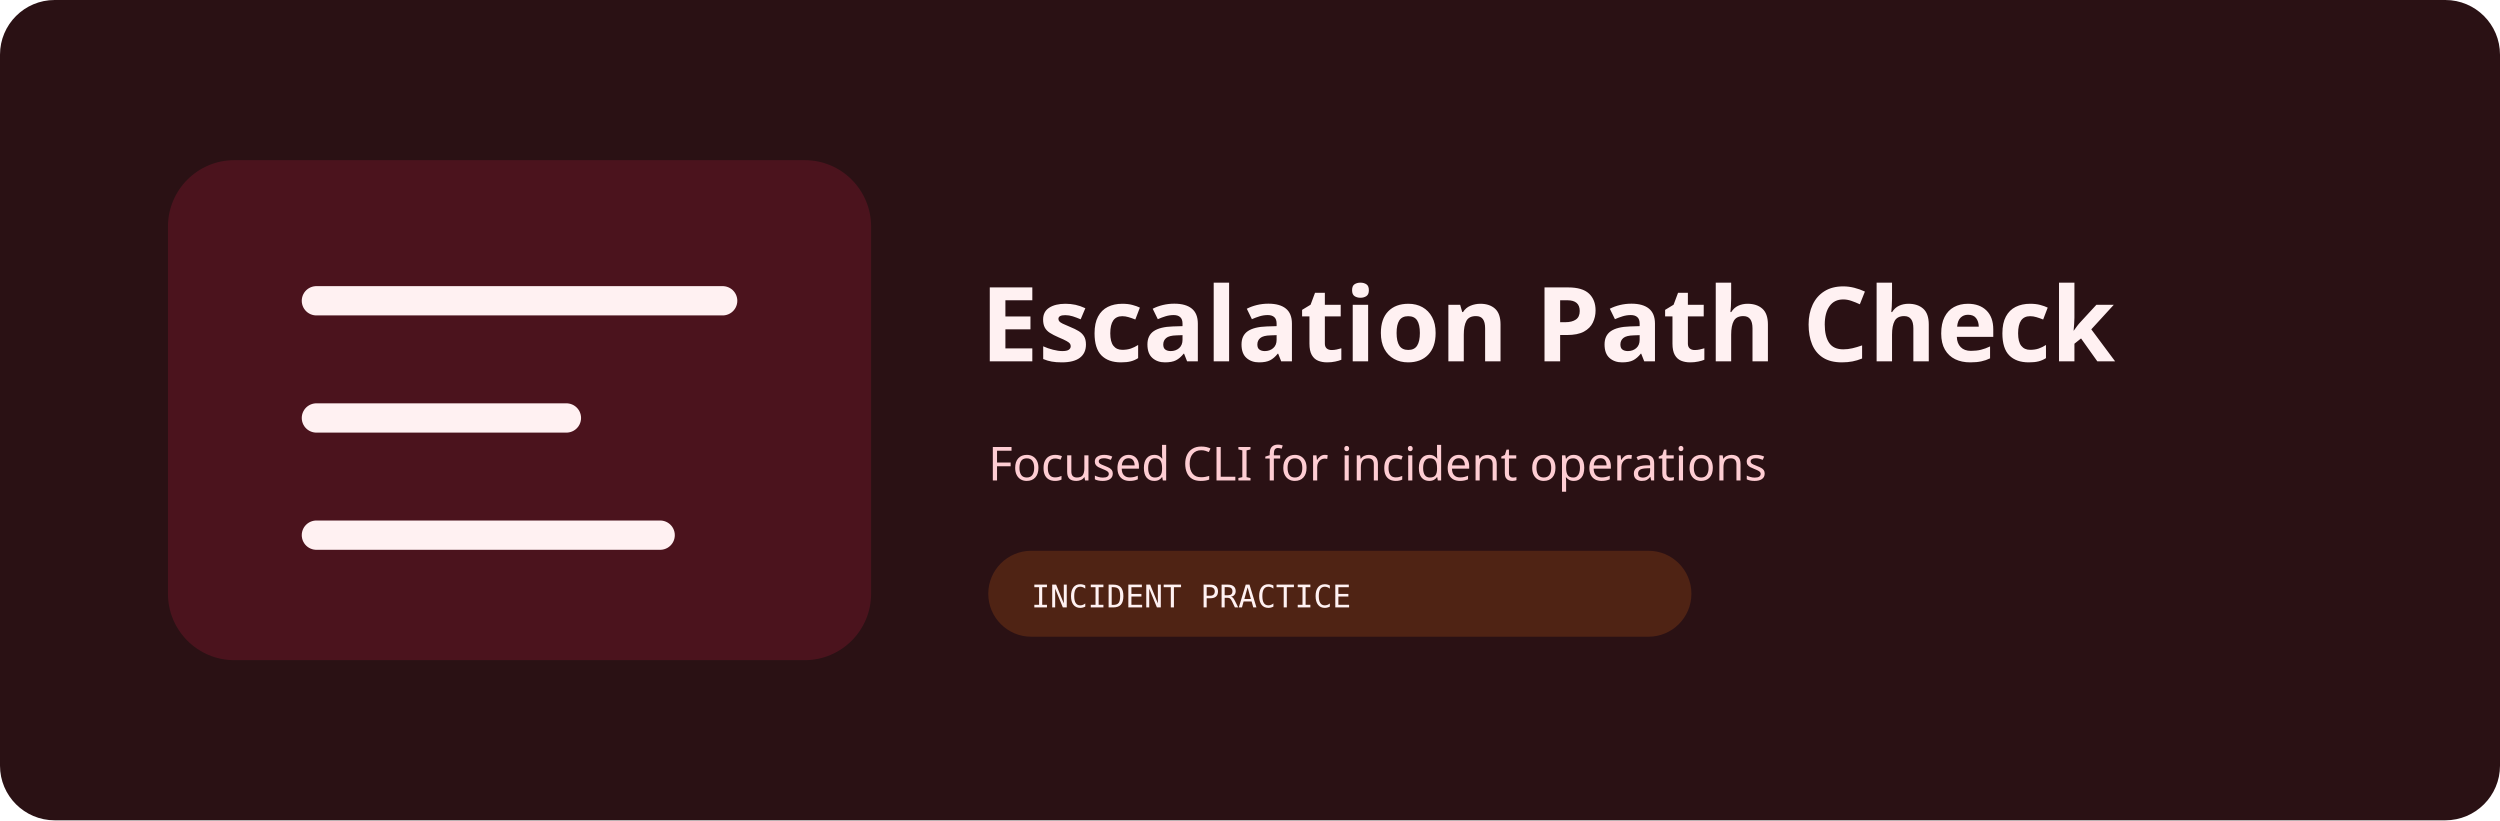
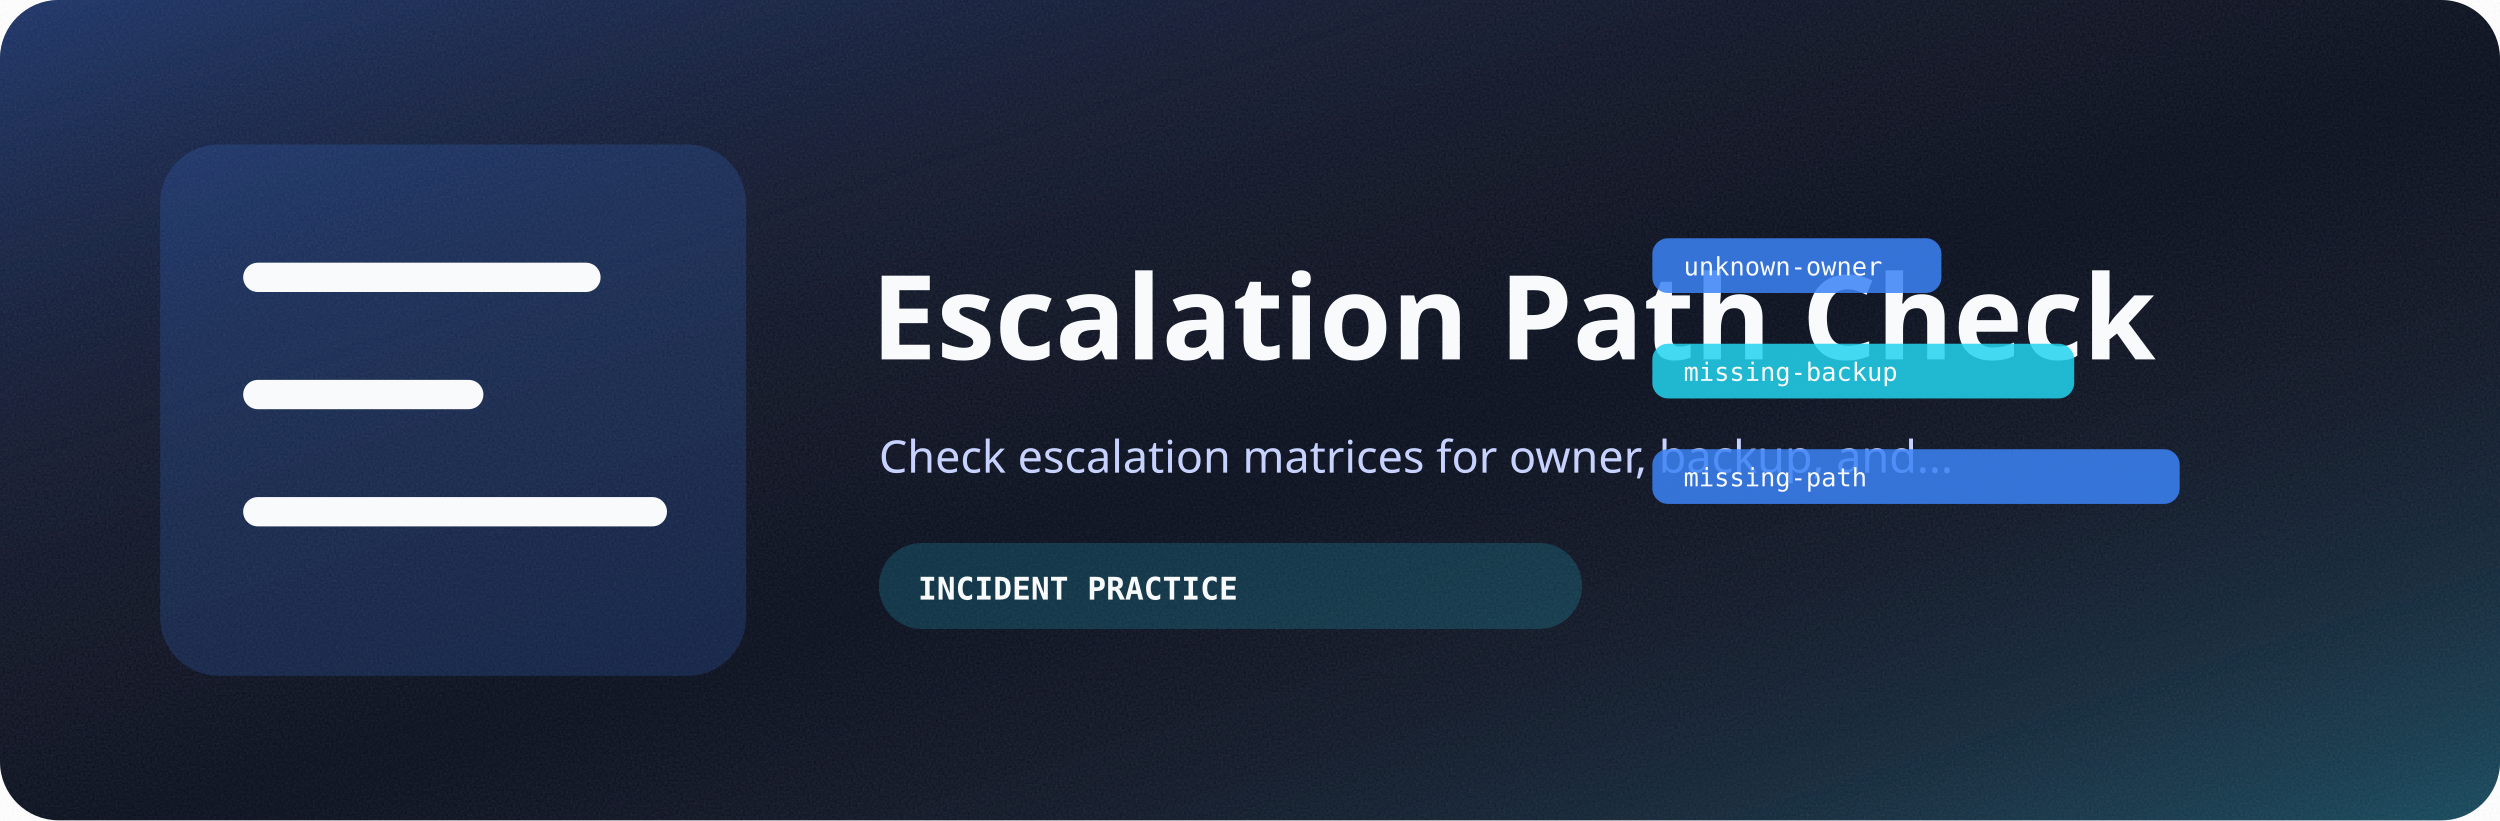
<svg xmlns="http://www.w3.org/2000/svg" width="1280" height="420" viewBox="0 0 1280 420" fill="none" role="img" aria-label="Escalation Path Check cover">
-   <rect width="1280" height="420" rx="28" fill="#2a1114" />
-   <rect x="86" y="82" width="360" height="256" rx="34" fill="#e11d48" opacity=".18" />
-   <path d="M162 154h208M162 214h128M162 274h176" stroke="#fff1f2" stroke-width="15" stroke-linecap="round" />
-   <text x="502" y="185" fill="#fff1f2" font-family="Aptos, Segoe UI, ui-sans-serif, system-ui" font-size="53" font-weight="800">Escalation Path Check</text>
-   <text x="506" y="246" fill="#fecdd3" font-family="Aptos, Segoe UI, ui-sans-serif, system-ui" font-size="24">Focused CLI for incident operations</text>
-   <rect x="506" y="282" width="360" height="44" rx="22" fill="#f97316" opacity=".18" />
-   <text x="528" y="311" fill="#fff1f2" font-family="ui-monospace, SFMono-Regular, Menlo, monospace" font-size="16">INCIDENT PRACTICE</text>
+   <defs>
+     <linearGradient id="g" x1="0" x2="1" y1="0" y2="1">
+       <stop offset="0" stop-color="#3b82f6" stop-opacity=".34" />
+       <stop offset=".54" stop-color="#0b1020" stop-opacity="0" />
+       <stop offset="1" stop-color="#22d3ee" stop-opacity=".30" />
+     </linearGradient>
+     <filter id="grain" x="-20%" y="-20%" width="140%" height="140%">
+       <feTurbulence type="fractalNoise" baseFrequency=".85" numOctaves="2" seed="6" result="noise" />
+       <feColorMatrix type="saturate" values="0" />
+       <feComponentTransfer>
+         <feFuncA type="table" tableValues="0 .10" />
+       </feComponentTransfer>
+       <feBlend mode="soft-light" in2="SourceGraphic" />
+     </filter>
+   </defs>
+   <rect width="1280" height="420" rx="30" fill="#0b1020" />
+   <rect width="1280" height="420" rx="30" fill="url(#g)" filter="url(#grain)" />
+   <rect x="82" y="74" width="300" height="272" rx="30" fill="#3b82f6" opacity=".18" />
+   <path d="M132 142h168M132 202h108M132 262h202" stroke="#f8fafc" stroke-width="15" stroke-linecap="round" />
+   <text x="446" y="184" fill="#f8fafc" font-family="Manrope, ui-sans-serif, system-ui" font-size="60" font-weight="850">Escalation Path Check</text>
+   <text x="450" y="242" fill="#c7d2fe" font-family="Manrope, ui-sans-serif, system-ui" font-size="23">Check escalation matrices for owner, backup, and...</text>
+   <rect x="450" y="278" width="360" height="44" rx="22" fill="#22d3ee" opacity=".18" />
+   <text x="470" y="307" fill="#f8fafc" font-family="ui-monospace, SFMono-Regular, Menlo, monospace" font-size="16" font-weight="800">INCIDENT PRACTICE</text>
+   <rect x="846" y="122" width="148" height="28" rx="8" fill="#3b82f6" opacity=".85" />
+   <text x="862" y="141" fill="#f8fafc" font-family="ui-monospace, SFMono-Regular, Menlo, monospace" font-size="13">unknown-owner</text>
+   <rect x="846" y="176" width="216" height="28" rx="8" fill="#22d3ee" opacity=".85" />
+   <text x="862" y="195" fill="#f8fafc" font-family="ui-monospace, SFMono-Regular, Menlo, monospace" font-size="13">missing-backup</text>
+   <rect x="846" y="230" width="270" height="28" rx="8" fill="#3b82f6" opacity=".85" />
+   <text x="862" y="249" fill="#f8fafc" font-family="ui-monospace, SFMono-Regular, Menlo, monospace" font-size="13">missing-path</text>
</svg>
